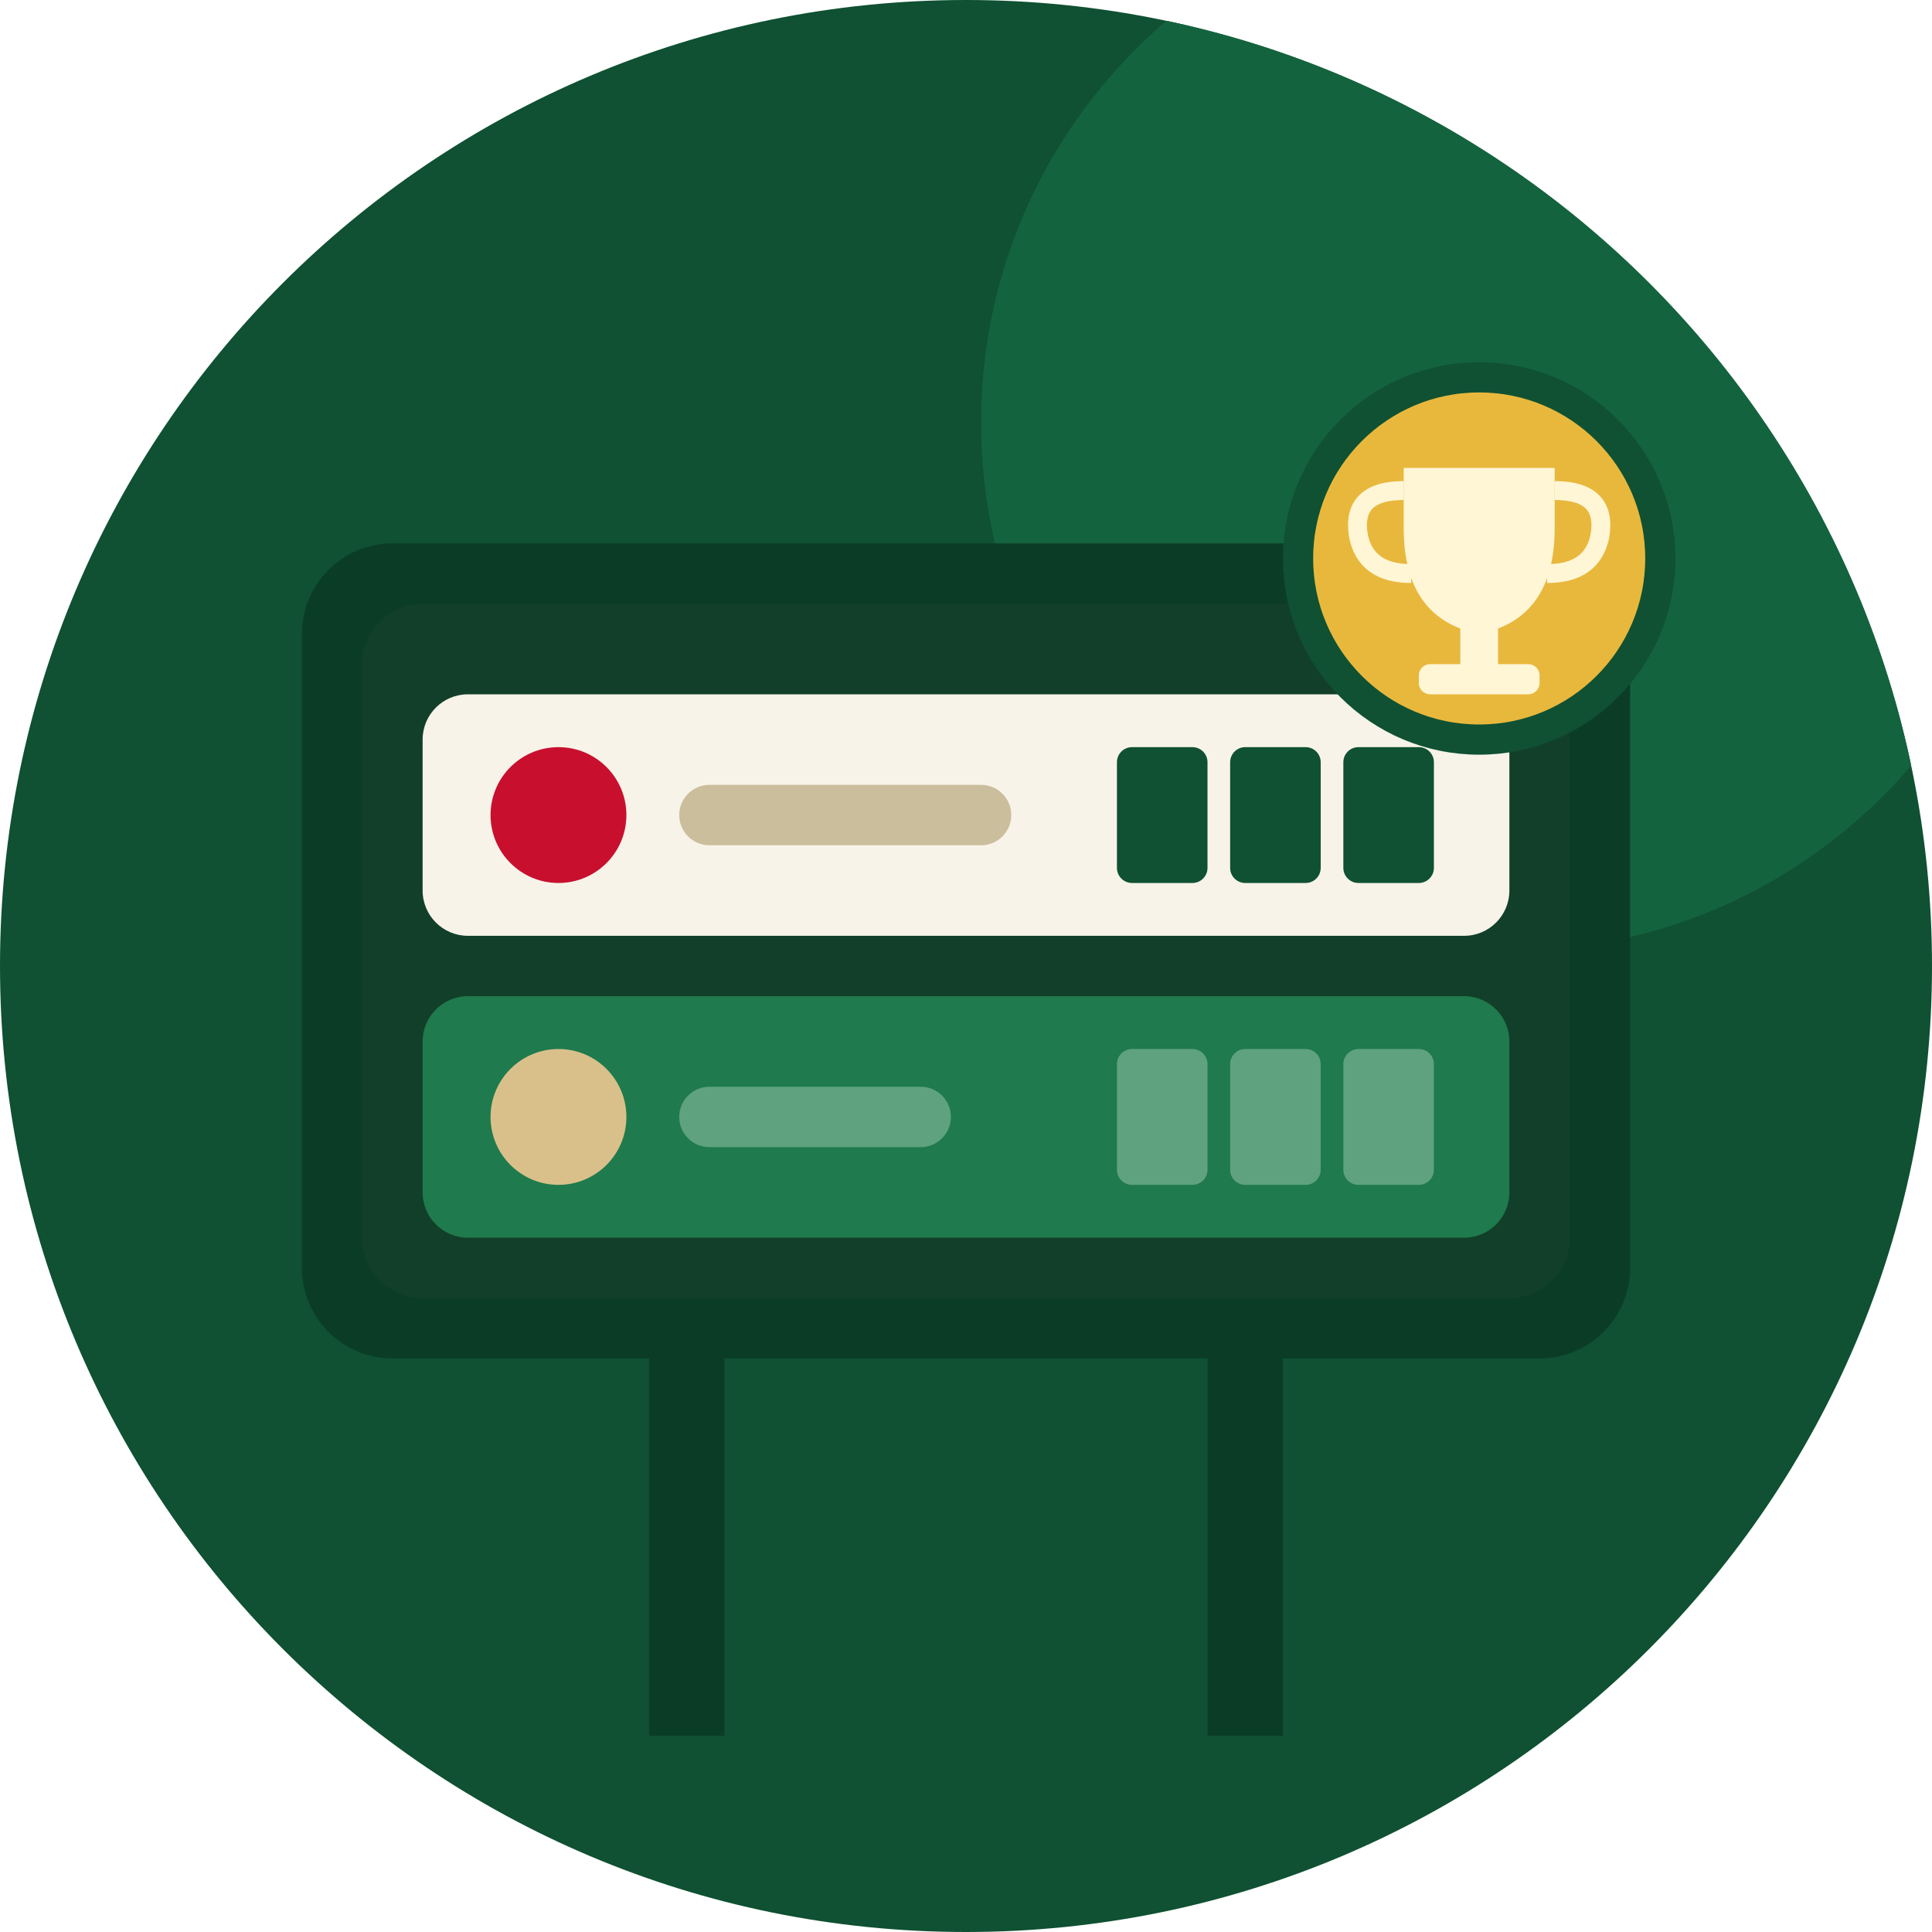
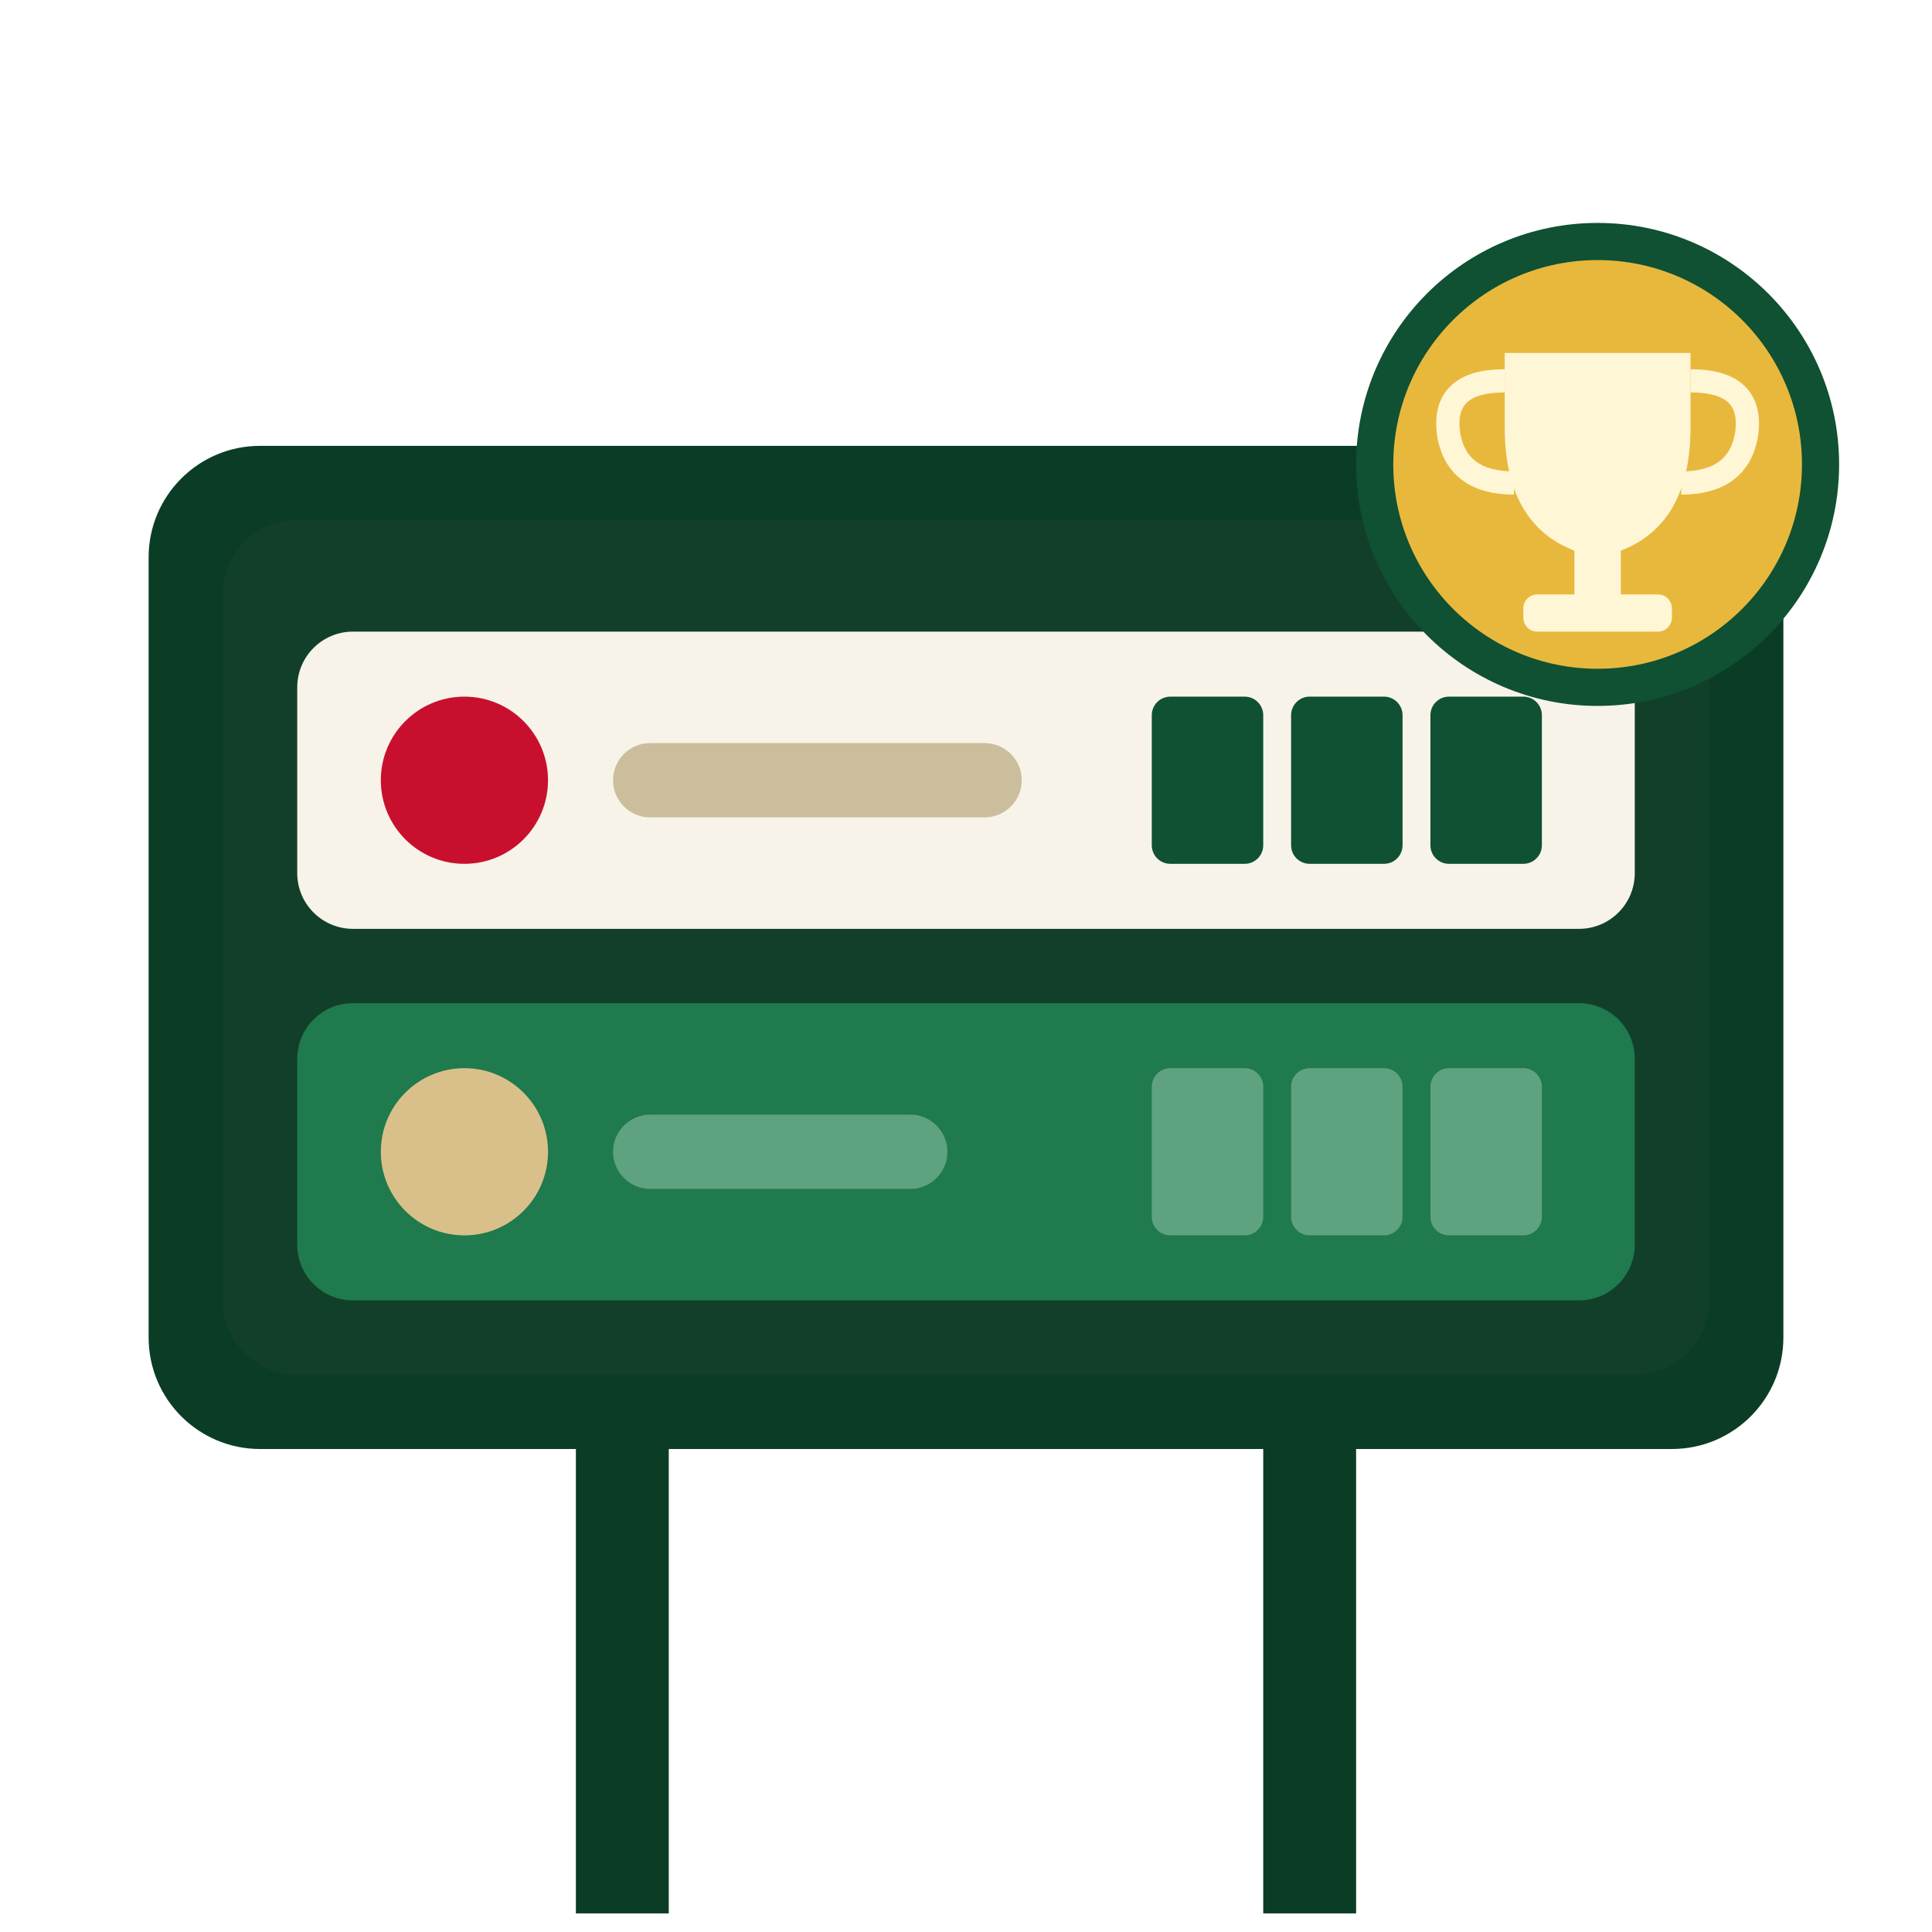
- <svg xmlns="http://www.w3.org/2000/svg" viewBox="0 0 256 256">
+ <svg xmlns="http://www.w3.org/2000/svg" viewBox="24 24 208 208">
  <defs>
    <clipPath id="c">
      <circle cx="128" cy="128" r="128" />
    </clipPath>
  </defs>
  <g clip-path="url(#c)">
-     <rect width="256" height="256" fill="#0F5132" />
-     <circle cx="200" cy="56" r="70" fill="#14633F" />
    <rect x="86" y="170" width="10" height="60" fill="#0B3D26" />
    <rect x="160" y="170" width="10" height="60" fill="#0B3D26" />
    <rect x="40" y="72" width="176" height="108" rx="12" fill="#0B3D26" />
    <rect x="48" y="80" width="160" height="92" rx="8" fill="#123F2A" />
    <rect x="56" y="92" width="144" height="32" rx="6" fill="#F7F3E8" />
    <circle cx="74" cy="108" r="9" fill="#C8102E" />
    <rect x="90" y="104" width="44" height="8" rx="4" fill="#CBBE9C" />
    <g fill="#0F5132">
      <rect x="148" y="99" width="12" height="18" rx="2" />
      <rect x="163" y="99" width="12" height="18" rx="2" />
      <rect x="178" y="99" width="12" height="18" rx="2" />
    </g>
    <rect x="56" y="132" width="144" height="32" rx="6" fill="#1F7A4D" />
    <circle cx="74" cy="148" r="9" fill="#D9C08A" />
    <rect x="90" y="144" width="36" height="8" rx="4" fill="#5FA27F" />
    <g fill="#5FA27F">
      <rect x="148" y="139" width="12" height="18" rx="2" />
      <rect x="163" y="139" width="12" height="18" rx="2" />
      <rect x="178" y="139" width="12" height="18" rx="2" />
    </g>
    <circle cx="196" cy="74" r="24" fill="#E8B83D" stroke="#0F5132" stroke-width="4" />
    <path d="M186 62 H206 V70 Q206 82 196 84 Q186 82 186 70 Z" fill="#FFF6D6" />
    <path d="M186 65 Q179 65 180 71 Q181 76 187 76 M206 65 Q213 65 212 71 Q211 76 205 76" fill="none" stroke="#FFF6D6" stroke-width="2.5" />
    <rect x="193.5" y="83" width="5" height="6" fill="#FFF6D6" />
    <rect x="188" y="88" width="16" height="4" rx="1.5" fill="#FFF6D6" />
  </g>
</svg>
